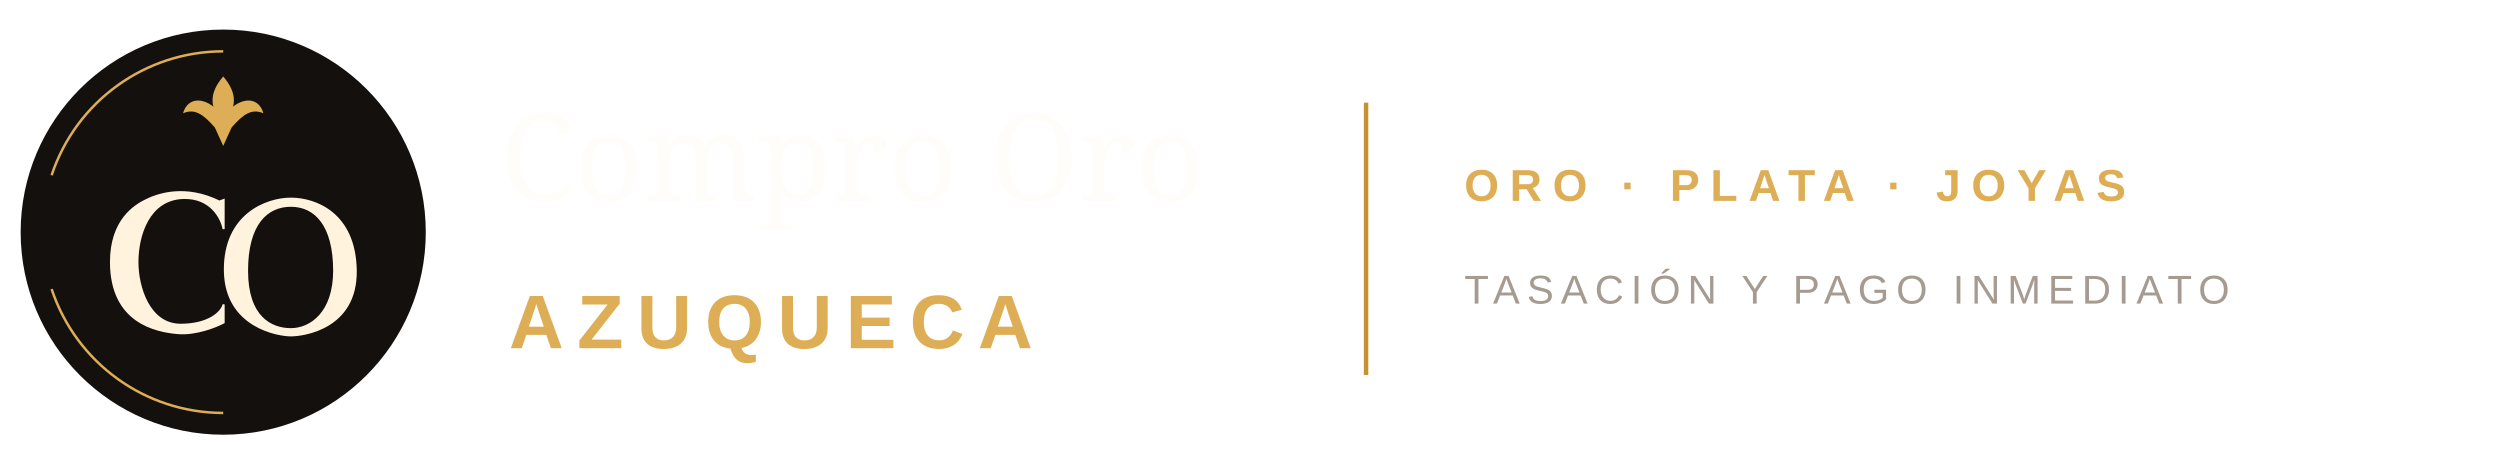
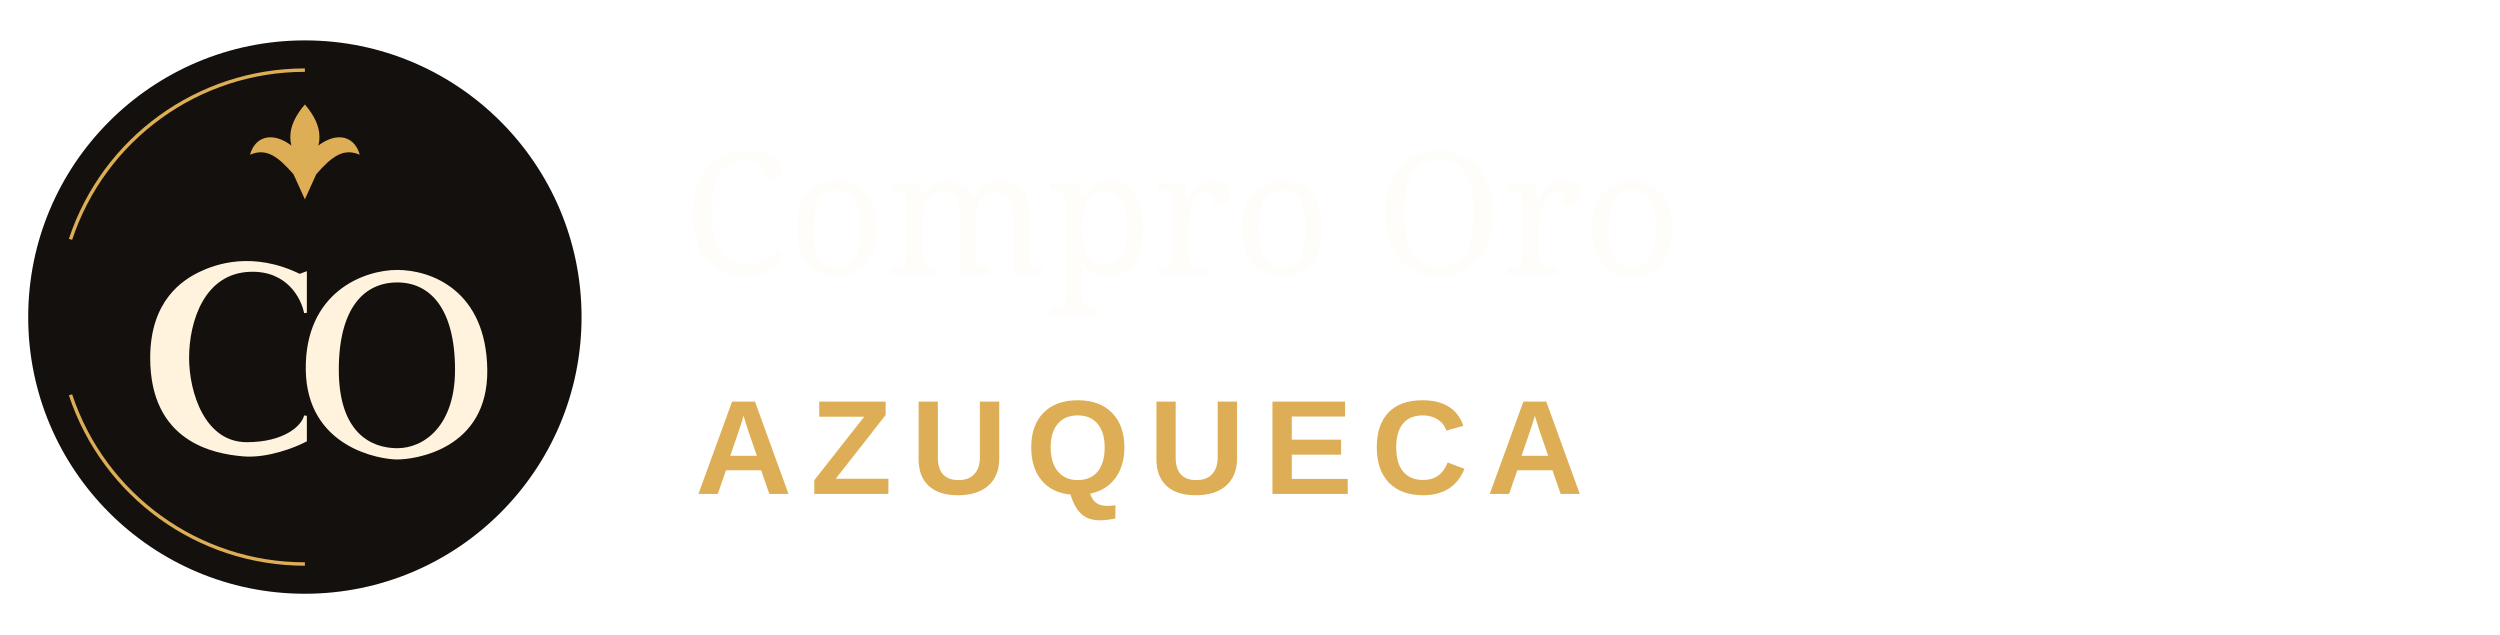
- <svg xmlns="http://www.w3.org/2000/svg" viewBox="0 0 560 104" role="img" aria-labelledby="title desc">
+ <svg xmlns="http://www.w3.org/2000/svg" viewBox="0 0 410 104" role="img" aria-labelledby="title desc">
  <g transform="translate(2 4) scale(.1875)">
    <circle cx="256" cy="256" r="242" fill="#14100D" />
    <path d="M256 40a216 216 0 0 0-205 148M51 324a216 216 0 0 0 205 148" fill="none" stroke="#DDAE55" stroke-width="3" />
    <g fill="#DDAE55">
      <path d="M256 70c-17 20-17 37 0 57 17-20 17-37 0-57Z" />
      <path d="M249 110c-18-17-36-14-41 4 14-6 24 1 38 17l10 22 10-22c14-16 24-23 38-17-5-18-23-21-41-4 2-11-1-21-7-31-6 10-9 20-7 31Z" />
    </g>
    <g transform="translate(42 66) scale(.27)" fill="#FFF3DE" stroke="#FFF3DE" stroke-width="9">
      <path fill-rule="evenodd" clip-rule="evenodd" d="M1092 1160.51C1037 1160.51 803.197 1122.91 799.997 874.513C796.797 626.113 985 555.5 1092 555.5C1198.99 555.5 1375.8 619.713 1379 874.513C1382.2 1129.31 1147 1160.51 1092 1160.51ZM898 874.513C898 1080.03 1003.49 1133 1092 1133C1180.5 1133 1283.5 1059.5 1283.5 874.513C1283.5 672.5 1200 587 1092 587C983.995 587 898 669 898 874.513Z" />
      <path d="M616 552.5C738.4 548.9 785.167 641.667 794.5 690V561.5L775.5 568.5C623.5 494.1 504.333 536.667 453 561.5C401.667 586.333 296 650.8 296 836C296 1103.5 496.5 1142.5 593.5 1150.5C671.1 1156.9 759.834 1121.83 794.5 1103.5V1023.5C785.167 1061 725 1113.5 604.5 1113.5C463.277 1113.5 413 946.5 413 836C413 716.668 463 557 616 552.5Z" />
    </g>
  </g>
-   <text x="112" y="45" fill="#FFFDF9" font-family="Georgia,serif" font-size="27" font-weight="400">Compro Oro</text>
-   <text x="114" y="78" fill="#DDAE55" font-family="Arial,sans-serif" font-size="17" font-weight="700" letter-spacing="3">AZUQUECA</text>
-   <path d="M306 23v61" stroke="#C6912E" stroke-width="1" />
-   <text x="328" y="45" fill="#DDAE55" font-family="Arial,sans-serif" font-size="10" font-weight="700" letter-spacing="2.4">ORO · PLATA · JOYAS</text>
-   <text x="328" y="68" fill="#A69B91" font-family="Arial,sans-serif" font-size="9" font-weight="500" letter-spacing="1.6">TASACIÓN Y PAGO INMEDIATO</text>
+   <text x="112" y="45" fill="#FFFDF9" font-family="Georgia,serif" font-size="28" font-weight="400">Compro Oro</text>
+   <text x="114" y="81" fill="#DDAE55" font-family="Arial,sans-serif" font-size="22" font-weight="700" letter-spacing="3">AZUQUECA</text>
</svg>
